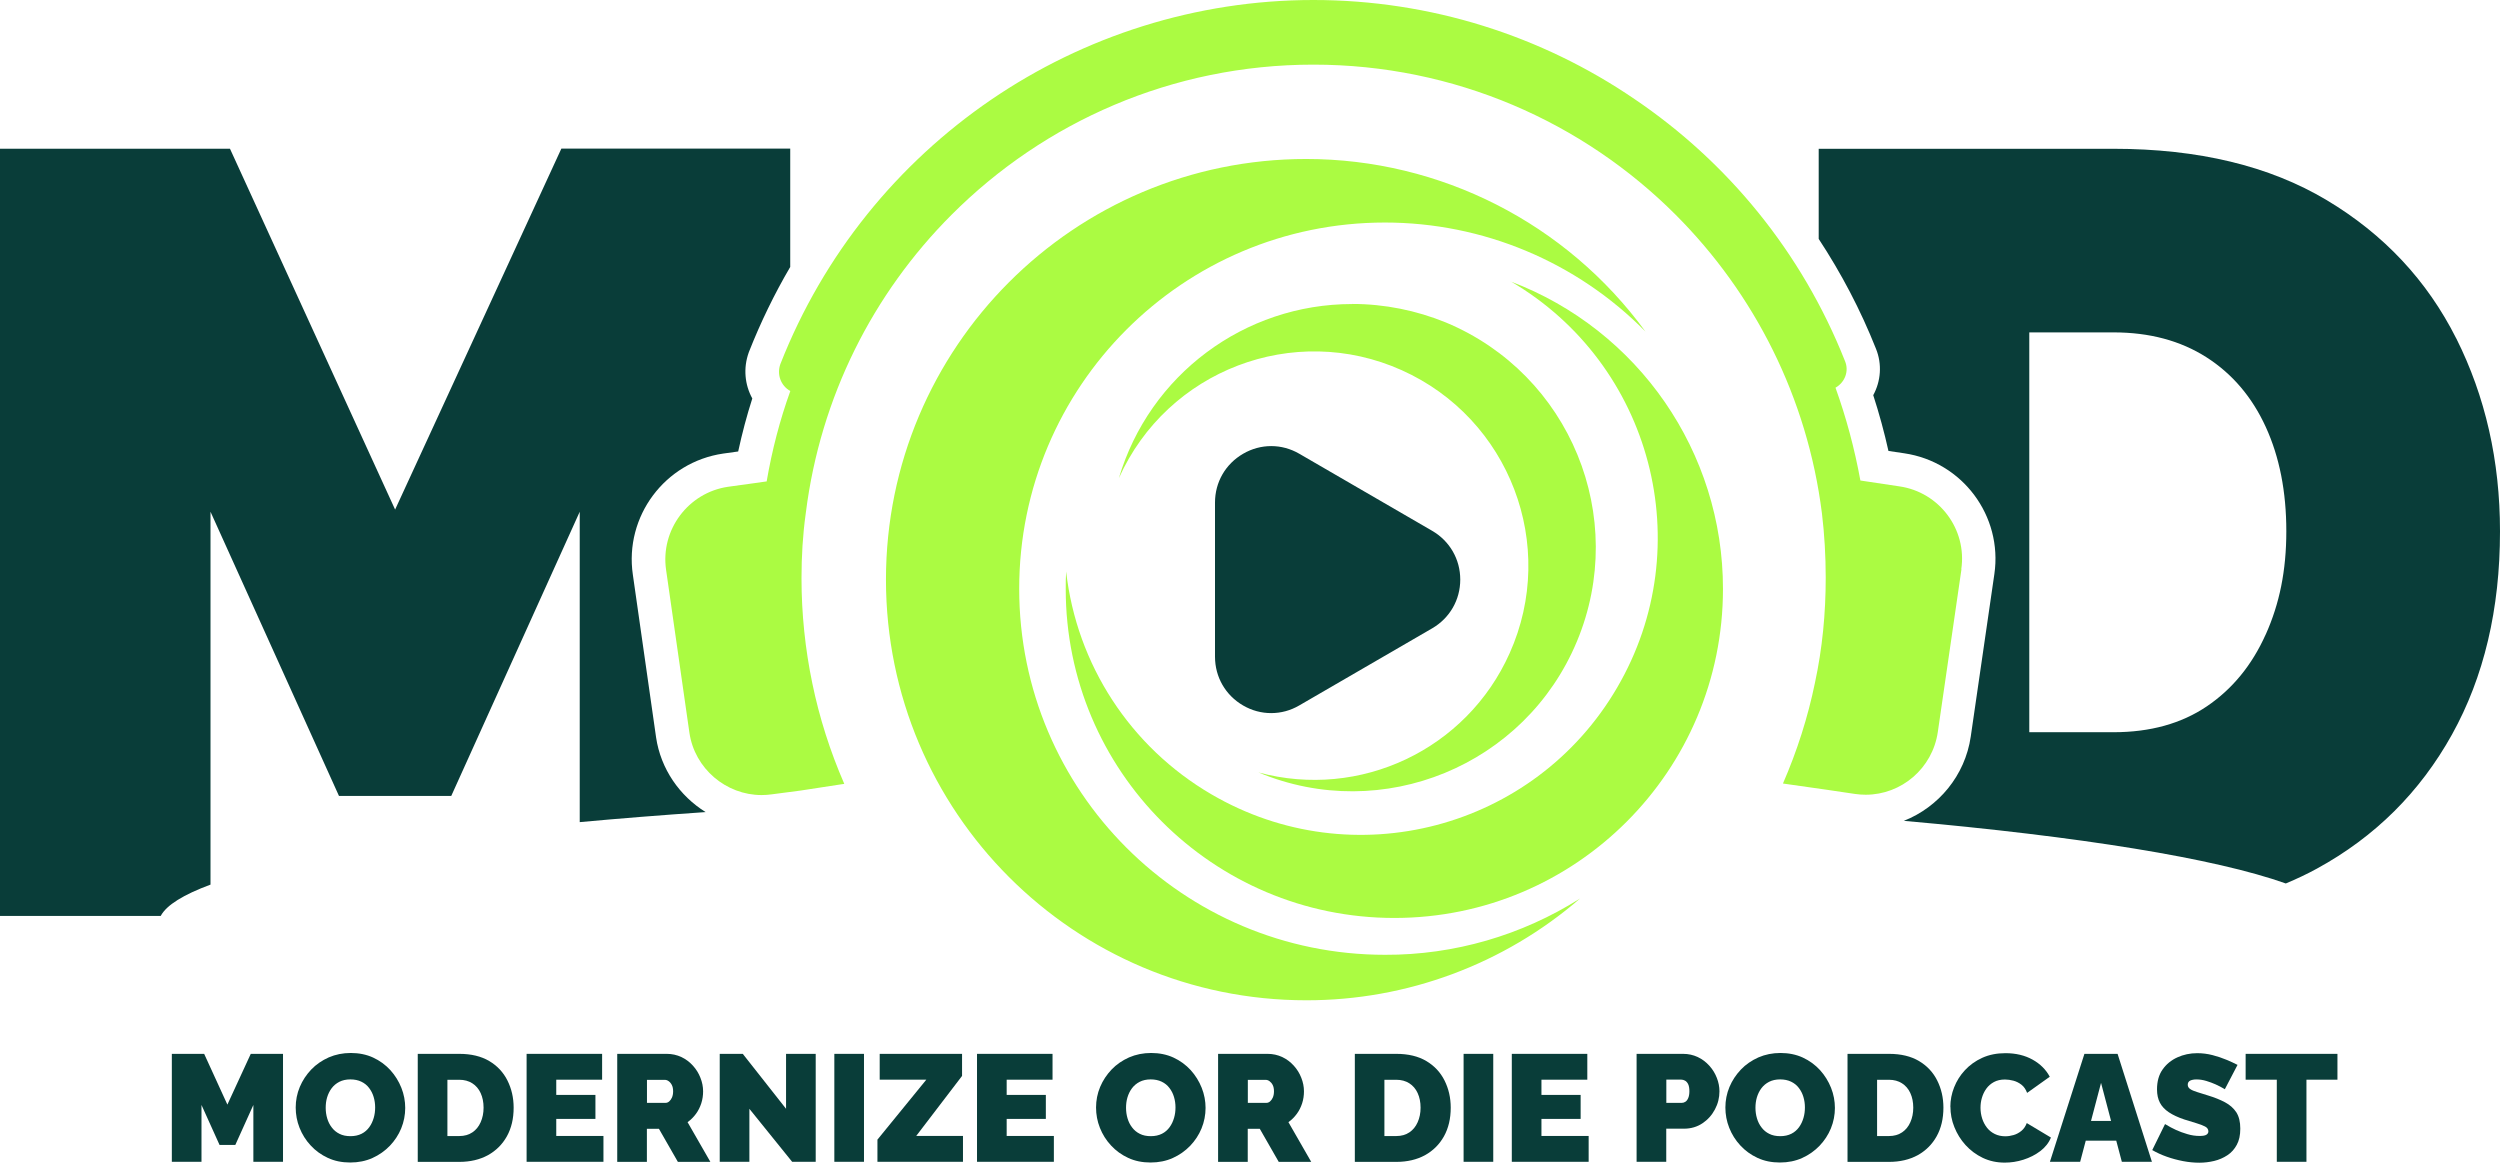
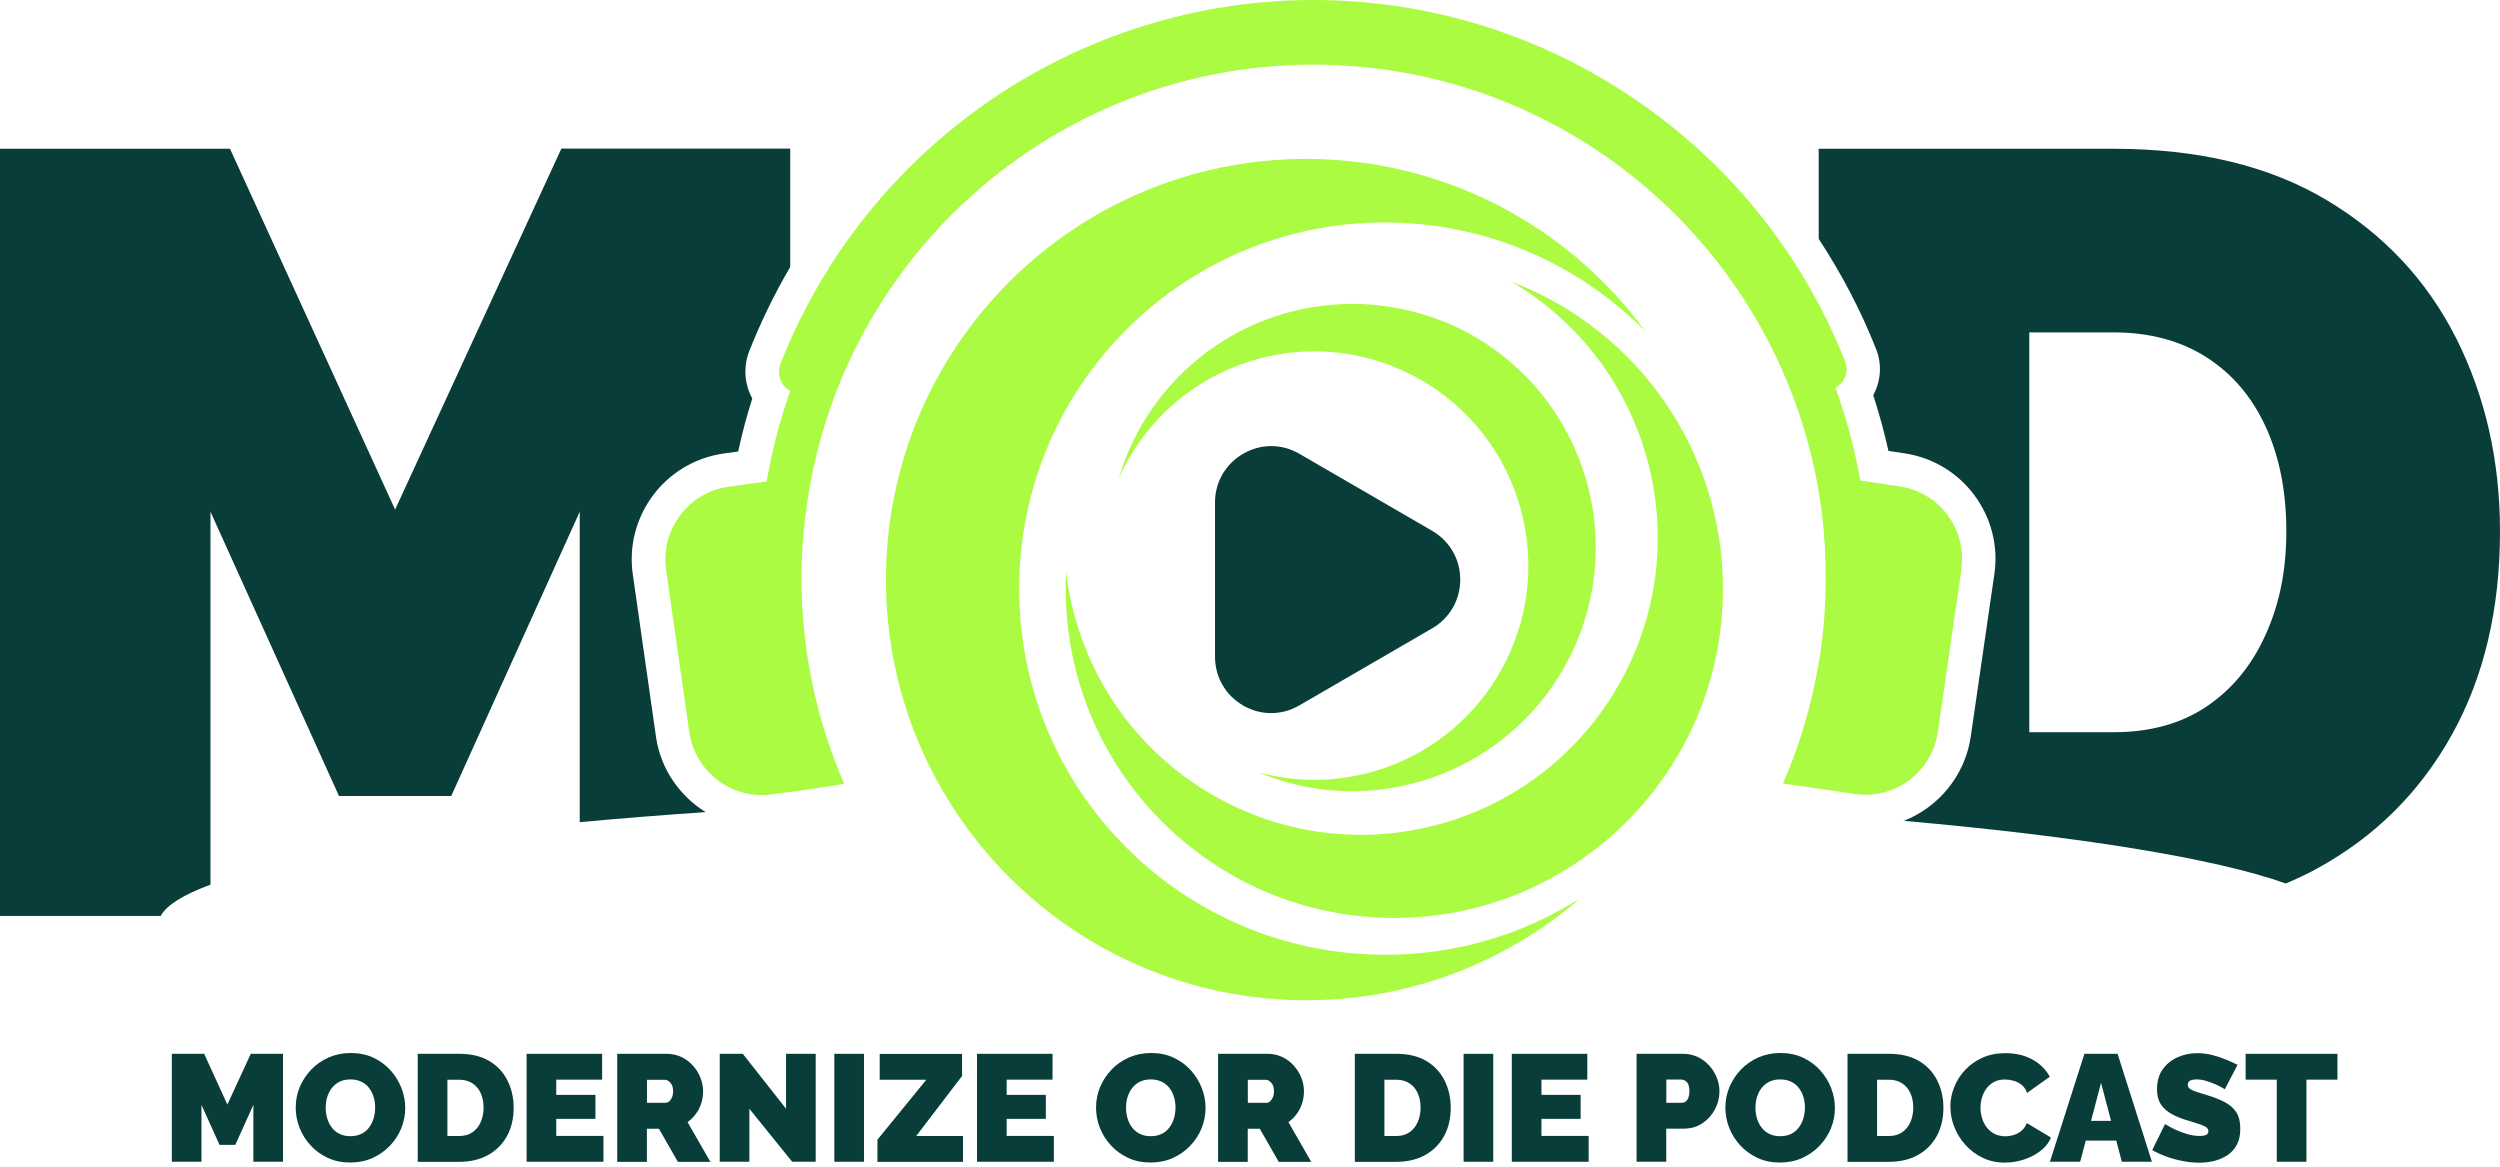
- <svg xmlns="http://www.w3.org/2000/svg" width="400" height="187" viewBox="0 0 400 187" fill="none">
-   <path d="M40.538 185.888V176.791L37.651 183.186H35.125L32.238 176.791V185.888H27.493V168.617H32.666L36.381 176.738L40.123 168.617H45.282V185.888H40.538Z" fill="#093D39" />
-   <path d="M56.028 186.001C54.718 186.001 53.528 185.761 52.459 185.266C51.39 184.771 50.468 184.102 49.706 183.272C48.931 182.443 48.343 181.493 47.928 180.45C47.514 179.406 47.313 178.323 47.313 177.199C47.313 176.075 47.527 174.951 47.968 173.908C48.409 172.864 49.024 171.941 49.799 171.125C50.575 170.309 51.524 169.667 52.593 169.186C53.675 168.717 54.852 168.477 56.135 168.477C57.418 168.477 58.634 168.717 59.703 169.212C60.772 169.707 61.681 170.376 62.456 171.219C63.218 172.062 63.806 173.012 64.221 174.055C64.635 175.099 64.835 176.182 64.835 177.279C64.835 178.376 64.622 179.5 64.194 180.543C63.766 181.587 63.151 182.51 62.376 183.326C61.588 184.142 60.666 184.797 59.596 185.279C58.527 185.761 57.337 186.001 56.041 186.001H56.028ZM52.112 177.252C52.112 177.841 52.192 178.403 52.352 178.938C52.513 179.486 52.753 179.968 53.087 180.396C53.408 180.824 53.822 181.172 54.317 181.413C54.812 181.667 55.4 181.787 56.081 181.787C56.763 181.787 57.351 181.654 57.859 181.4C58.367 181.145 58.768 180.784 59.088 180.343C59.409 179.901 59.636 179.406 59.797 178.858C59.957 178.309 60.024 177.761 60.024 177.186C60.024 176.61 59.944 176.048 59.783 175.513C59.623 174.978 59.382 174.497 59.048 174.068C58.727 173.64 58.313 173.306 57.805 173.065C57.297 172.824 56.723 172.704 56.054 172.704C55.386 172.704 54.785 172.838 54.29 173.092C53.796 173.346 53.381 173.694 53.061 174.122C52.74 174.55 52.499 175.045 52.339 175.58C52.178 176.115 52.112 176.677 52.112 177.252Z" fill="#093D39" />
-   <path d="M66.84 185.888V168.617H73.483C75.394 168.617 76.998 169.005 78.281 169.768C79.564 170.53 80.539 171.574 81.194 172.885C81.849 174.196 82.183 175.641 82.183 177.232C82.183 178.985 81.823 180.51 81.101 181.808C80.379 183.105 79.363 184.109 78.067 184.831C76.757 185.54 75.233 185.901 73.483 185.901H66.84V185.888ZM77.372 177.232C77.372 176.336 77.211 175.56 76.904 174.891C76.597 174.222 76.156 173.701 75.567 173.326C74.979 172.952 74.284 172.764 73.483 172.764H71.585V181.768H73.483C74.311 181.768 75.006 181.567 75.581 181.179C76.156 180.791 76.597 180.256 76.904 179.56C77.211 178.865 77.372 178.102 77.372 177.232Z" fill="#093D39" />
-   <path d="M96.552 181.754V185.888H84.256V168.617H96.338V172.751H89.001V175.186H95.269V179.025H89.001V181.754H96.565H96.552Z" fill="#093D39" />
-   <path d="M98.757 185.888V168.617H106.683C107.525 168.617 108.3 168.791 109.022 169.126C109.73 169.46 110.345 169.928 110.866 170.503C111.388 171.079 111.789 171.721 112.069 172.443C112.35 173.152 112.497 173.875 112.497 174.61C112.497 175.279 112.403 175.921 112.203 176.537C112.002 177.152 111.722 177.714 111.348 178.222C110.973 178.731 110.532 179.172 110.011 179.547L113.66 185.901H108.461L105.427 180.604H103.502V185.901H98.757V185.888ZM103.502 176.457H106.496C106.696 176.457 106.87 176.39 107.057 176.243C107.231 176.095 107.391 175.881 107.512 175.614C107.632 175.333 107.699 175.012 107.699 174.61C107.699 174.209 107.632 173.875 107.498 173.607C107.365 173.34 107.191 173.139 106.99 172.992C106.79 172.845 106.589 172.778 106.389 172.778H103.515V176.47L103.502 176.457Z" fill="#093D39" />
-   <path d="M119.901 177.393V185.888H115.156V168.617H118.845L125.768 177.406V168.617H130.513V185.888H126.744L119.888 177.393H119.901Z" fill="#093D39" />
-   <path d="M133.494 185.888V168.617H138.238V185.888H133.494Z" fill="#093D39" />
-   <path d="M140.377 182.356L148.209 172.751H140.751V168.617H153.929V172.149L146.592 181.754H154.077V185.888H140.39V182.356H140.377Z" fill="#093D39" />
-   <path d="M168.618 181.754V185.888H156.322V168.617H168.405V172.751H161.067V175.186H167.335V179.025H161.067V181.754H168.632H168.618Z" fill="#093D39" />
-   <path d="M184.082 186.001C182.773 186.001 181.583 185.761 180.514 185.266C179.445 184.771 178.522 184.102 177.761 183.272C176.985 182.443 176.397 181.493 175.983 180.45C175.569 179.406 175.368 178.323 175.368 177.199C175.368 176.075 175.582 174.951 176.023 173.908C176.464 172.864 177.079 171.941 177.854 171.125C178.629 170.309 179.578 169.667 180.647 169.186C181.73 168.717 182.906 168.477 184.189 168.477C185.472 168.477 186.689 168.717 187.758 169.212C188.827 169.707 189.736 170.376 190.511 171.219C191.273 172.062 191.861 173.012 192.275 174.055C192.69 175.099 192.89 176.182 192.89 177.279C192.89 178.376 192.676 179.5 192.249 180.543C191.821 181.587 191.206 182.51 190.431 183.326C189.642 184.142 188.72 184.797 187.651 185.279C186.582 185.761 185.392 186.001 184.096 186.001H184.082ZM180.166 177.252C180.166 177.841 180.247 178.403 180.407 178.938C180.567 179.486 180.808 179.968 181.142 180.396C181.463 180.824 181.877 181.172 182.372 181.413C182.866 181.667 183.454 181.787 184.136 181.787C184.818 181.787 185.406 181.654 185.913 181.4C186.421 181.145 186.822 180.784 187.143 180.343C187.464 179.901 187.691 179.406 187.851 178.858C188.012 178.309 188.079 177.761 188.079 177.186C188.079 176.61 187.998 176.048 187.838 175.513C187.678 174.978 187.437 174.497 187.103 174.068C186.782 173.64 186.368 173.306 185.86 173.065C185.352 172.824 184.777 172.704 184.109 172.704C183.441 172.704 182.839 172.838 182.345 173.092C181.85 173.346 181.436 173.694 181.115 174.122C180.795 174.55 180.554 175.045 180.394 175.58C180.233 176.115 180.166 176.677 180.166 177.252Z" fill="#093D39" />
-   <path d="M194.895 185.888V168.617H202.82C203.662 168.617 204.437 168.791 205.159 169.126C205.868 169.46 206.482 169.928 207.004 170.503C207.525 171.079 207.926 171.721 208.206 172.443C208.487 173.152 208.634 173.875 208.634 174.61C208.634 175.279 208.541 175.921 208.34 176.537C208.14 177.152 207.859 177.714 207.485 178.222C207.111 178.731 206.669 179.172 206.148 179.547L209.797 185.901H204.598L201.564 180.604H199.639V185.901H194.895V185.888ZM199.639 176.457H202.633C202.834 176.457 203.007 176.39 203.194 176.243C203.368 176.095 203.529 175.881 203.649 175.614C203.769 175.333 203.836 175.012 203.836 174.61C203.836 174.209 203.769 173.875 203.636 173.607C203.502 173.34 203.328 173.139 203.128 172.992C202.927 172.845 202.727 172.778 202.526 172.778H199.653V176.47L199.639 176.457Z" fill="#093D39" />
-   <path d="M216.773 185.888V168.617H223.416C225.327 168.617 226.931 169.005 228.214 169.768C229.497 170.53 230.473 171.574 231.128 172.885C231.783 174.196 232.117 175.641 232.117 177.232C232.117 178.985 231.756 180.51 231.034 181.808C230.313 183.105 229.297 184.109 228 184.831C226.691 185.54 225.167 185.901 223.416 185.901H216.773V185.888ZM227.292 177.232C227.292 176.336 227.132 175.56 226.824 174.891C226.517 174.222 226.076 173.701 225.488 173.326C224.9 172.952 224.205 172.764 223.403 172.764H221.505V181.768H223.403C224.231 181.768 224.926 181.567 225.501 181.179C226.076 180.791 226.517 180.256 226.824 179.56C227.132 178.865 227.292 178.102 227.292 177.232Z" fill="#093D39" />
-   <path d="M234.175 185.888V168.617H238.92V185.888H234.175Z" fill="#093D39" />
-   <path d="M254.184 181.754V185.888H241.888V168.617H253.97V172.751H246.632V175.186H252.901V179.025H246.632V181.754H254.197H254.184Z" fill="#093D39" />
-   <path d="M261.855 185.888V168.617H269.3C270.142 168.617 270.917 168.791 271.638 169.126C272.347 169.46 272.962 169.928 273.483 170.503C274.004 171.079 274.405 171.721 274.686 172.443C274.966 173.152 275.113 173.875 275.113 174.61C275.113 175.627 274.873 176.604 274.392 177.5C273.911 178.41 273.256 179.146 272.4 179.721C271.545 180.296 270.556 180.59 269.42 180.59H266.6V185.888H261.855ZM266.6 176.457H269.099C269.3 176.457 269.473 176.403 269.66 176.283C269.834 176.176 269.995 175.975 270.115 175.694C270.235 175.413 270.302 175.052 270.302 174.597C270.302 174.115 270.235 173.728 270.101 173.46C269.968 173.192 269.794 173.005 269.594 172.898C269.393 172.791 269.193 172.738 268.992 172.738H266.613V176.43L266.6 176.457Z" fill="#093D39" />
-   <path d="M284.777 186.001C283.467 186.001 282.277 185.761 281.208 185.266C280.139 184.771 279.217 184.102 278.455 183.272C277.68 182.443 277.092 181.493 276.677 180.45C276.263 179.406 276.062 178.323 276.062 177.199C276.062 176.075 276.276 174.951 276.717 173.908C277.158 172.864 277.773 171.941 278.548 171.125C279.324 170.309 280.273 169.667 281.342 169.186C282.424 168.717 283.601 168.477 284.884 168.477C286.167 168.477 287.383 168.717 288.452 169.212C289.521 169.707 290.43 170.376 291.206 171.219C291.967 172.062 292.555 173.012 292.97 174.055C293.384 175.099 293.585 176.182 293.585 177.279C293.585 178.376 293.371 179.5 292.943 180.543C292.515 181.587 291.901 182.51 291.125 183.326C290.337 184.142 289.415 184.797 288.345 185.279C287.276 185.761 286.087 186.001 284.79 186.001H284.777ZM280.874 177.252C280.874 177.841 280.954 178.403 281.115 178.938C281.275 179.486 281.516 179.968 281.85 180.396C282.17 180.824 282.585 181.172 283.079 181.413C283.574 181.667 284.162 181.787 284.844 181.787C285.525 181.787 286.113 181.654 286.621 181.4C287.129 181.145 287.53 180.784 287.851 180.343C288.172 179.901 288.399 179.406 288.559 178.858C288.72 178.309 288.786 177.761 288.786 177.186C288.786 176.61 288.706 176.048 288.546 175.513C288.385 174.978 288.145 174.497 287.811 174.068C287.49 173.64 287.076 173.306 286.568 173.065C286.06 172.824 285.485 172.704 284.817 172.704C284.149 172.704 283.547 172.838 283.053 173.092C282.558 173.346 282.144 173.694 281.823 174.122C281.502 174.55 281.262 175.045 281.101 175.58C280.941 176.115 280.874 176.677 280.874 177.252Z" fill="#093D39" />
-   <path d="M295.603 185.888V168.617H302.246C304.157 168.617 305.761 169.005 307.044 169.768C308.327 170.53 309.303 171.574 309.957 172.885C310.612 174.196 310.947 175.641 310.947 177.232C310.947 178.985 310.586 180.51 309.864 181.808C309.142 183.105 308.126 184.109 306.83 184.831C305.52 185.54 303.997 185.901 302.246 185.901H295.603V185.888ZM306.122 177.232C306.122 176.336 305.961 175.56 305.654 174.891C305.346 174.222 304.905 173.701 304.317 173.326C303.729 172.952 303.034 172.764 302.232 172.764H300.334V181.768H302.232C303.061 181.768 303.756 181.567 304.331 181.179C304.905 180.791 305.346 180.256 305.654 179.56C305.961 178.865 306.122 178.102 306.122 177.232Z" fill="#093D39" />
-   <path d="M312.056 177.083C312.056 176.026 312.256 174.996 312.657 173.979C313.058 172.963 313.633 172.04 314.395 171.224C315.156 170.407 316.079 169.739 317.175 169.244C318.271 168.749 319.5 168.508 320.877 168.508C322.534 168.508 323.978 168.856 325.207 169.538C326.437 170.22 327.359 171.143 327.961 172.28L324.338 174.862C324.125 174.3 323.831 173.859 323.43 173.551C323.029 173.244 322.601 173.03 322.147 172.909C321.679 172.789 321.238 172.722 320.797 172.722C320.115 172.722 319.527 172.856 319.032 173.123C318.538 173.391 318.137 173.739 317.816 174.18C317.495 174.621 317.268 175.103 317.108 175.638C316.947 176.173 316.881 176.708 316.881 177.244C316.881 177.846 316.974 178.421 317.148 178.969C317.322 179.518 317.589 180.013 317.923 180.441C318.257 180.869 318.685 181.203 319.179 181.444C319.674 181.685 320.235 181.805 320.85 181.805C321.291 181.805 321.732 181.738 322.187 181.605C322.641 181.471 323.055 181.243 323.43 180.936C323.804 180.628 324.085 180.213 324.285 179.692L328.148 182.006C327.813 182.849 327.239 183.571 326.45 184.173C325.662 184.775 324.753 185.23 323.75 185.551C322.748 185.872 321.746 186.019 320.757 186.019C319.473 186.019 318.311 185.765 317.241 185.257C316.186 184.748 315.263 184.066 314.488 183.21C313.713 182.354 313.125 181.404 312.697 180.334C312.27 179.277 312.069 178.193 312.069 177.083H312.056Z" fill="#093D39" />
-   <path d="M333.521 168.617H338.813L344.306 185.888H339.495L338.599 182.503H333.721L332.826 185.888H327.987L333.507 168.617H333.521ZM337.771 179.346L336.167 173.259L334.563 179.346H337.771Z" fill="#093D39" />
-   <path d="M356.001 174.287C355.453 173.966 354.945 173.698 354.491 173.498C354.036 173.297 353.542 173.11 353.007 172.949C352.473 172.789 351.951 172.708 351.43 172.708C351.029 172.708 350.695 172.775 350.428 172.896C350.174 173.03 350.04 173.244 350.04 173.551C350.04 173.846 350.174 174.073 350.428 174.247C350.682 174.421 351.056 174.581 351.537 174.729C352.018 174.876 352.58 175.05 353.248 175.264C354.317 175.585 355.239 175.959 356.015 176.374C356.79 176.789 357.391 177.324 357.819 177.979C358.233 178.635 358.447 179.491 358.447 180.575C358.447 181.658 358.26 182.474 357.886 183.17C357.511 183.866 357.017 184.427 356.375 184.842C355.747 185.257 355.039 185.565 354.264 185.752C353.488 185.939 352.687 186.033 351.885 186.033C351.083 186.033 350.201 185.952 349.292 185.779C348.396 185.605 347.527 185.377 346.672 185.07C345.83 184.775 345.055 184.414 344.36 184.013L346.405 179.852C347.046 180.24 347.648 180.561 348.182 180.802C348.717 181.043 349.318 181.27 349.973 181.458C350.628 181.658 351.283 181.752 351.951 181.752C352.473 181.752 352.834 181.685 353.034 181.551C353.235 181.417 353.341 181.243 353.341 181.029C353.341 180.695 353.168 180.427 352.807 180.24C352.446 180.053 351.978 179.879 351.403 179.705C350.829 179.531 350.187 179.344 349.492 179.116C348.49 178.782 347.661 178.394 347.02 177.966C346.378 177.538 345.897 177.029 345.589 176.441C345.282 175.852 345.122 175.143 345.122 174.3C345.122 173.03 345.416 171.959 346.017 171.116C346.619 170.26 347.407 169.618 348.383 169.177C349.359 168.735 350.414 168.508 351.55 168.508C352.392 168.508 353.208 168.615 353.996 168.816C354.785 169.016 355.52 169.27 356.202 169.551C356.897 169.846 357.498 170.113 358.006 170.381L355.961 174.3L356.001 174.287Z" fill="#093D39" />
-   <path d="M373.991 172.751H369.032V185.888H364.288V172.751H359.302V168.617H373.991V172.751Z" fill="#093D39" />
-   <path d="M221.612 152.768C189.281 152.768 163.072 126.56 163.072 94.2C163.072 61.839 189.255 35.605 221.586 35.605C237.25 35.605 252.259 41.879 263.272 53.049C250.629 35.712 230.46 25.438 208.995 25.438C171.853 25.438 141.754 55.564 141.754 92.741C141.754 129.918 171.853 160.045 208.995 160.045C225.074 160.072 240.658 154.279 252.82 143.751C243.491 149.651 232.665 152.808 221.612 152.768Z" fill="#ABFB42" />
-   <path d="M241.7 45.016C264.341 58.246 271.986 87.356 258.741 110.018C245.522 132.68 216.439 140.333 193.798 127.075C180.86 119.517 172.266 106.326 170.582 91.437C170.516 92.36 170.516 93.323 170.516 94.246C170.516 123.316 194.052 146.874 223.095 146.874C252.138 146.874 275.675 123.316 275.675 94.246C275.701 72.373 262.176 52.775 241.686 45.029" fill="#ABFB42" />
-   <path d="M216.346 48.646C199.118 48.646 183.922 59.964 179.017 76.512C186.755 59.228 207.017 51.482 224.272 59.228C241.54 66.974 249.279 87.255 241.54 104.525C234.657 119.923 217.616 127.99 201.35 123.589C221.198 131.883 244.026 122.505 252.313 102.612C260.599 82.746 251.23 59.897 231.356 51.603C226.611 49.663 221.519 48.633 216.36 48.633" fill="#ABFB42" />
-   <path d="M313.807 91.063C314.742 84.668 310.278 78.742 303.903 77.819L297.661 76.882C296.726 71.759 295.403 66.836 293.679 62.033C295.202 61.163 295.87 59.371 295.202 57.779C288.292 40.334 276.397 25.899 261.508 15.839C246.686 5.726 228.87 0 210.131 0C191.393 0 173.443 5.793 158.554 15.973C143.665 26.154 131.77 40.669 124.86 58.247C124.259 59.906 124.927 61.712 126.45 62.568C124.793 67.157 123.523 72.026 122.668 77.016H122.735L116.48 77.886C110.105 78.822 105.641 84.802 106.576 91.197L110.305 117.23C111.147 122.996 116.186 127.21 121.853 127.21C122.401 127.21 122.962 127.17 123.523 127.089L128.108 126.487L135.085 125.417C132.826 120.226 131.102 114.835 129.966 109.31C128.83 103.852 128.241 98.193 128.241 92.534C128.241 89.003 128.442 85.605 128.91 82.22L128.936 82.019C131.262 63.518 139.682 46.943 152.246 34.368C167.068 19.518 187.544 10.341 210.145 10.341C232.746 10.341 253.288 19.532 268.11 34.368C280.674 46.943 289.188 63.585 291.513 82.167C291.914 85.498 292.115 88.963 292.115 92.414C292.115 98.14 291.58 103.732 290.391 109.257C289.255 114.782 287.53 120.173 285.272 125.364L292.315 126.367L296.833 127.036C297.394 127.116 297.969 127.156 298.517 127.156C304.224 127.156 309.209 122.942 310.051 117.109L313.834 91.076L313.807 91.063Z" fill="#ABFB42" />
-   <path d="M229.15 84.933L207.886 72.599C205.079 70.967 201.711 70.967 198.904 72.599C196.084 74.231 194.4 77.147 194.4 80.412V105.067C194.4 108.331 196.084 111.248 198.904 112.88C200.307 113.696 201.844 114.097 203.381 114.097C204.932 114.097 206.469 113.696 207.886 112.866L229.15 100.532C231.957 98.9 233.641 95.984 233.641 92.733C233.641 89.482 231.957 86.566 229.15 84.933Z" fill="#093D39" />
-   <path d="M392.997 54.146C388.332 44.875 381.422 37.49 372.267 32.019C363.111 26.547 351.738 23.805 338.145 23.805H290.992V38.226C294.6 43.711 297.688 49.584 300.147 55.778C301.163 58.266 300.936 60.995 299.719 63.229C300.668 66.159 301.484 69.142 302.152 72.152L304.678 72.527C313.98 73.891 320.449 82.547 319.099 91.844L315.317 117.877C314.408 124.085 310.171 129.142 304.611 131.336C332.785 133.837 354.371 137.315 365.731 141.356C367.442 140.633 369.113 139.857 370.716 138.974C379.992 133.904 387.183 126.76 392.315 117.53C397.434 108.312 400 97.476 400 85.022C400 73.731 397.661 63.443 393.01 54.159L392.997 54.146ZM362.51 101.516C360.318 106.413 357.177 110.252 353.101 113.008C349.011 115.777 344.026 117.155 338.158 117.155H324.686V53.182H338.158C343.919 53.182 348.864 54.507 353.021 57.156C357.164 59.804 360.331 63.523 362.523 68.313C364.715 73.102 365.811 78.654 365.811 84.995C365.811 91.336 364.715 96.607 362.523 101.503L362.51 101.516Z" fill="#093D39" />
-   <path d="M33.681 141.533V81.881L54.237 127.352H72.2L92.756 81.881V131.54C99.131 130.951 105.867 130.416 112.898 129.934C108.754 127.352 105.72 123.058 104.972 117.974L101.256 91.955C99.893 82.63 106.362 73.935 115.718 72.57L118.11 72.236C118.738 69.333 119.487 66.497 120.369 63.754C119.166 61.574 118.899 58.911 119.794 56.41C119.808 56.356 119.834 56.316 119.848 56.263C121.705 51.554 123.911 47.019 126.437 42.711V23.781H89.816L63.218 81.533L36.795 23.795H0V146.55H25.715C26.637 144.81 29.364 143.138 33.694 141.533H33.681Z" fill="#093D39" />
+ <svg xmlns="http://www.w3.org/2000/svg" width="600" height="280" viewBox="0 0 600 280" fill="none">
+   <path d="M60.806 278.821V265.175L56.476 274.767H52.687L48.356 265.175V278.821H41.239V252.914H48.998L54.571 265.095L60.185 252.914H67.923V278.821H60.806Z" fill="#093D39" />
+   <path d="M84.042 279.007C82.077 279.007 80.293 278.646 78.689 277.903C77.085 277.161 75.702 276.157 74.559 274.913C73.397 273.669 72.514 272.244 71.893 270.679C71.271 269.114 70.971 267.488 70.971 265.803C70.971 264.117 71.291 262.431 71.953 260.866C72.615 259.301 73.537 257.916 74.7 256.692C75.862 255.468 77.286 254.505 78.89 253.782C80.514 253.08 82.278 252.719 84.203 252.719C86.127 252.719 87.951 253.08 89.555 253.822C91.159 254.565 92.522 255.568 93.685 256.833C94.828 258.097 95.71 259.522 96.332 261.087C96.953 262.652 97.254 264.278 97.254 265.923C97.254 267.569 96.933 269.254 96.291 270.819C95.65 272.385 94.728 273.769 93.565 274.993C92.382 276.218 90.999 277.201 89.395 277.923C87.791 278.646 86.007 279.007 84.062 279.007H84.042ZM78.168 265.883C78.168 266.766 78.288 267.609 78.529 268.411C78.769 269.234 79.13 269.957 79.632 270.599C80.113 271.241 80.734 271.763 81.476 272.124C82.218 272.505 83.1 272.686 84.122 272.686C85.145 272.686 86.027 272.485 86.789 272.104C87.55 271.722 88.152 271.181 88.633 270.518C89.114 269.856 89.455 269.114 89.696 268.291C89.936 267.468 90.037 266.645 90.037 265.783C90.037 264.92 89.916 264.077 89.676 263.274C89.435 262.471 89.074 261.749 88.573 261.107C88.092 260.465 87.47 259.963 86.709 259.602C85.947 259.241 85.085 259.06 84.082 259.06C83.08 259.06 82.178 259.261 81.436 259.642C80.694 260.023 80.073 260.545 79.591 261.187C79.11 261.829 78.749 262.572 78.509 263.374C78.268 264.177 78.168 265.02 78.168 265.883Z" fill="#093D39" />
+   <path d="M100.26 278.821V252.914H110.224C113.091 252.914 115.497 253.496 117.421 254.64C119.346 255.784 120.81 257.349 121.792 259.316C122.774 261.282 123.275 263.449 123.275 265.837C123.275 268.466 122.734 270.754 121.652 272.7C120.569 274.647 119.045 276.152 117.101 277.236C115.136 278.299 112.85 278.841 110.224 278.841H100.26V278.821ZM116.058 265.837C116.058 264.493 115.818 263.329 115.356 262.326C114.895 261.322 114.234 260.54 113.352 259.978C112.47 259.416 111.427 259.135 110.224 259.135H107.377V272.64H110.224C111.467 272.64 112.51 272.339 113.372 271.757C114.234 271.175 114.895 270.373 115.356 269.329C115.818 268.286 116.058 267.142 116.058 265.837Z" fill="#093D39" />
+   <path d="M144.828 272.62V278.821H126.384V252.914H144.507V259.115H133.501V262.767H142.903V268.526H133.501V272.62H144.848H144.828Z" fill="#093D39" />
+   <path d="M148.136 278.821V252.914H160.024C161.287 252.914 162.45 253.175 163.533 253.677C164.595 254.178 165.517 254.881 166.299 255.744C167.081 256.606 167.683 257.57 168.104 258.653C168.525 259.717 168.745 260.801 168.745 261.904C168.745 262.908 168.605 263.871 168.304 264.794C168.003 265.717 167.582 266.56 167.021 267.322C166.46 268.085 165.798 268.747 165.016 269.309L170.489 278.841H162.691L158.14 270.894H155.253V278.841H148.136V278.821ZM155.253 264.673H159.744C160.044 264.673 160.305 264.573 160.586 264.352C160.846 264.132 161.087 263.811 161.267 263.409C161.448 262.988 161.548 262.506 161.548 261.904C161.548 261.302 161.448 260.801 161.247 260.399C161.047 259.998 160.786 259.697 160.485 259.476C160.185 259.255 159.884 259.155 159.583 259.155H155.273V264.694L155.253 264.673Z" fill="#093D39" />
+   <path d="M179.851 266.078V278.821H172.734V252.914H178.268L188.653 266.098V252.914H195.77V278.821H190.116L179.831 266.078H179.851Z" fill="#093D39" />
+   <path d="M200.241 278.821V252.914H207.358V278.821H200.241Z" fill="#093D39" />
+   <path d="M210.565 273.547L222.314 259.138H211.127V252.938H230.894V258.235L219.888 272.644H231.115V278.844H210.585V273.547H210.565Z" fill="#093D39" />
+   <path d="M252.928 272.62V278.821H234.483V252.914H252.607V259.115H241.6V262.767H251.003V268.526H241.6V272.62H252.948H252.928Z" fill="#093D39" />
+   <path d="M276.123 279.007C274.158 279.007 272.374 278.646 270.77 277.903C269.166 277.161 267.783 276.157 266.64 274.913C265.478 273.669 264.595 272.244 263.974 270.679C263.352 269.114 263.052 267.488 263.052 265.803C263.052 264.117 263.373 262.431 264.034 260.866C264.696 259.301 265.618 257.916 266.781 256.692C267.943 255.468 269.367 254.505 270.971 253.782C272.595 253.08 274.359 252.719 276.283 252.719C278.208 252.719 280.032 253.08 281.636 253.822C283.24 254.565 284.603 255.568 285.766 256.833C286.909 258.097 287.791 259.522 288.413 261.087C289.034 262.652 289.335 264.278 289.335 265.923C289.335 267.569 289.014 269.254 288.372 270.819C287.731 272.385 286.809 273.769 285.646 274.993C284.463 276.218 283.08 277.201 281.476 277.923C279.872 278.646 278.088 279.007 276.143 279.007H276.123ZM270.249 265.883C270.249 266.766 270.369 267.609 270.61 268.411C270.85 269.234 271.211 269.957 271.713 270.599C272.194 271.241 272.815 271.763 273.557 272.124C274.299 272.505 275.181 272.686 276.203 272.686C277.226 272.686 278.108 272.485 278.87 272.104C279.632 271.722 280.233 271.181 280.714 270.518C281.195 269.856 281.536 269.114 281.777 268.291C282.017 267.468 282.117 266.645 282.117 265.783C282.117 264.92 281.997 264.077 281.757 263.274C281.516 262.471 281.155 261.749 280.654 261.107C280.173 260.465 279.551 259.963 278.79 259.602C278.028 259.241 277.166 259.06 276.163 259.06C275.161 259.06 274.259 259.261 273.517 259.642C272.775 260.023 272.154 260.545 271.672 261.187C271.191 261.829 270.83 262.572 270.59 263.374C270.349 264.177 270.249 265.02 270.249 265.883Z" fill="#093D39" />
+   <path d="M292.342 278.821V252.914H304.23C305.493 252.914 306.656 253.175 307.739 253.677C308.801 254.178 309.724 254.881 310.505 255.744C311.287 256.606 311.889 257.57 312.31 258.653C312.731 259.717 312.951 260.801 312.951 261.904C312.951 262.908 312.811 263.871 312.51 264.794C312.209 265.717 311.788 266.56 311.227 267.322C310.666 268.085 310.004 268.747 309.222 269.309L314.695 278.841H306.897L302.346 270.894H299.459V278.841H292.342V278.821ZM299.459 264.673H303.95C304.25 264.673 304.511 264.573 304.792 264.352C305.052 264.132 305.293 263.811 305.473 263.409C305.654 262.988 305.754 262.506 305.754 261.904C305.754 261.302 305.654 260.801 305.453 260.399C305.253 259.998 304.992 259.697 304.691 259.476C304.391 259.255 304.09 259.155 303.789 259.155H299.479V264.694L299.459 264.673Z" fill="#093D39" />
+   <path d="M325.161 278.821V252.914H335.125C337.991 252.914 340.397 253.496 342.322 254.64C344.246 255.784 345.71 257.349 346.692 259.316C347.675 261.282 348.176 263.449 348.176 265.837C348.176 268.466 347.635 270.754 346.552 272.7C345.469 274.647 343.946 276.152 342.001 277.236C340.036 278.299 337.751 278.841 335.125 278.841H325.161V278.821ZM340.938 265.837C340.938 264.493 340.698 263.329 340.237 262.326C339.776 261.322 339.114 260.54 338.232 259.978C337.35 259.416 336.307 259.135 335.104 259.135H332.258V272.64H335.104C336.347 272.64 337.39 272.339 338.252 271.757C339.114 271.175 339.776 270.373 340.237 269.329C340.698 268.286 340.938 267.142 340.938 265.837Z" fill="#093D39" />
+   <path d="M351.263 278.821V252.914H358.38V278.821H351.263Z" fill="#093D39" />
+   <path d="M381.275 272.62V278.821H362.831V252.914H380.955V259.115H369.948V262.767H379.351V268.526H369.948V272.62H381.295H381.275Z" fill="#093D39" />
+   <path d="M392.783 278.821V252.914H403.95C405.213 252.914 406.375 253.175 407.458 253.677C408.52 254.178 409.443 254.881 410.225 255.744C411.006 256.606 411.608 257.57 412.029 258.653C412.45 259.717 412.67 260.801 412.67 261.904C412.67 263.429 412.31 264.894 411.588 266.239C410.866 267.603 409.884 268.707 408.601 269.57C407.318 270.433 405.834 270.874 404.13 270.874H399.9V278.821H392.783ZM399.9 264.673H403.649C403.95 264.673 404.21 264.593 404.491 264.413C404.751 264.252 404.992 263.951 405.172 263.53C405.353 263.108 405.453 262.566 405.453 261.884C405.453 261.162 405.353 260.58 405.152 260.178C404.952 259.777 404.691 259.496 404.391 259.336C404.09 259.175 403.789 259.095 403.488 259.095H399.92V264.633L399.9 264.673Z" fill="#093D39" />
+   <path d="M427.166 279.007C425.201 279.007 423.417 278.646 421.813 277.903C420.209 277.161 418.826 276.157 417.683 274.913C416.52 273.669 415.638 272.244 415.016 270.679C414.395 269.114 414.094 267.488 414.094 265.803C414.094 264.117 414.415 262.431 415.077 260.866C415.738 259.301 416.66 257.916 417.823 256.692C418.986 255.468 420.409 254.505 422.013 253.782C423.637 253.08 425.401 252.719 427.326 252.719C429.251 252.719 431.075 253.08 432.679 253.822C434.283 254.565 435.646 255.568 436.809 256.833C437.951 258.097 438.834 259.522 439.455 261.087C440.077 262.652 440.377 264.278 440.377 265.923C440.377 267.569 440.057 269.254 439.415 270.819C438.773 272.385 437.851 273.769 436.688 274.993C435.506 276.218 434.122 277.201 432.518 277.923C430.915 278.646 429.13 279.007 427.186 279.007H427.166ZM421.312 265.883C421.312 266.766 421.432 267.609 421.672 268.411C421.913 269.234 422.274 269.957 422.775 270.599C423.256 271.241 423.878 271.763 424.619 272.124C425.361 272.505 426.243 272.686 427.266 272.686C428.288 272.686 429.17 272.485 429.932 272.104C430.694 271.722 431.295 271.181 431.777 270.518C432.258 269.856 432.599 269.114 432.839 268.291C433.08 267.468 433.18 266.645 433.18 265.783C433.18 264.92 433.06 264.077 432.819 263.274C432.579 262.471 432.218 261.749 431.717 261.107C431.235 260.465 430.614 259.963 429.852 259.602C429.09 259.241 428.228 259.06 427.226 259.06C426.223 259.06 425.321 259.261 424.579 259.642C423.838 260.023 423.216 260.545 422.735 261.187C422.254 261.829 421.893 262.572 421.652 263.374C421.412 264.177 421.312 265.02 421.312 265.883Z" fill="#093D39" />
+   <path d="M443.405 278.821V252.914H453.369C456.236 252.914 458.641 253.496 460.566 254.64C462.491 255.784 463.954 257.349 464.936 259.316C465.919 261.282 466.42 263.449 466.42 265.837C466.42 268.466 465.879 270.754 464.796 272.7C463.714 274.647 462.19 276.152 460.245 277.236C458.28 278.299 455.995 278.841 453.369 278.841H443.405V278.821ZM459.183 265.837C459.183 264.493 458.942 263.329 458.481 262.326C458.02 261.322 457.358 260.54 456.476 259.978C455.594 259.416 454.552 259.135 453.349 259.135H450.502V272.64H453.349C454.592 272.64 455.634 272.339 456.496 271.757C457.358 271.175 458.02 270.373 458.481 269.329C458.942 268.286 459.183 267.142 459.183 265.837Z" fill="#093D39" />
+   <path d="M468.083 265.621C468.083 264.036 468.384 262.49 468.985 260.965C469.587 259.44 470.449 258.056 471.591 256.831C472.734 255.607 474.117 254.604 475.761 253.862C477.405 253.119 479.25 252.758 481.315 252.758C483.801 252.758 485.966 253.28 487.81 254.303C489.655 255.326 491.038 256.711 491.94 258.417L486.507 262.29C486.186 261.447 485.745 260.785 485.144 260.323C484.543 259.862 483.901 259.541 483.219 259.36C482.518 259.179 481.856 259.079 481.194 259.079C480.172 259.079 479.29 259.28 478.548 259.681C477.806 260.082 477.205 260.604 476.724 261.266C476.243 261.929 475.902 262.651 475.661 263.454C475.421 264.256 475.32 265.059 475.32 265.862C475.32 266.765 475.461 267.628 475.721 268.45C475.982 269.273 476.383 270.016 476.884 270.658C477.385 271.3 478.027 271.802 478.769 272.163C479.51 272.524 480.352 272.705 481.275 272.705C481.936 272.705 482.598 272.604 483.279 272.404C483.961 272.203 484.583 271.862 485.144 271.4C485.705 270.939 486.126 270.317 486.427 269.534L492.221 273.006C491.72 274.27 490.858 275.354 489.675 276.257C488.492 277.16 487.129 277.842 485.625 278.324C484.121 278.805 482.618 279.026 481.134 279.026C479.21 279.026 477.466 278.645 475.862 277.882C474.278 277.12 472.895 276.096 471.732 274.812C470.569 273.527 469.687 272.103 469.045 270.497C468.404 268.912 468.103 267.287 468.103 265.621H468.083Z" fill="#093D39" />
+   <path d="M500.281 252.914H508.22L516.46 278.821H509.242L507.899 273.744H500.582L499.238 278.821H491.981L500.261 252.914H500.281ZM506.656 269.008L504.25 259.877L501.845 269.008H506.656Z" fill="#093D39" />
+   <path d="M534.001 261.427C533.179 260.945 532.418 260.544 531.736 260.243C531.054 259.942 530.313 259.661 529.511 259.42C528.709 259.179 527.927 259.059 527.145 259.059C526.544 259.059 526.042 259.159 525.641 259.34C525.26 259.541 525.06 259.862 525.06 260.323C525.06 260.765 525.26 261.106 525.641 261.367C526.022 261.628 526.584 261.868 527.305 262.089C528.027 262.31 528.869 262.571 529.872 262.892C531.475 263.373 532.859 263.935 534.022 264.557C535.184 265.179 536.086 265.982 536.728 266.965C537.35 267.949 537.67 269.233 537.67 270.859C537.67 272.484 537.39 273.708 536.828 274.752C536.267 275.795 535.525 276.638 534.563 277.26C533.621 277.882 532.558 278.344 531.395 278.625C530.232 278.906 529.03 279.046 527.827 279.046C526.624 279.046 525.301 278.926 523.937 278.665C522.594 278.404 521.291 278.063 520.008 277.601C518.745 277.16 517.582 276.618 516.54 276.016L519.607 269.775C520.569 270.357 521.471 270.838 522.273 271.2C523.075 271.561 523.977 271.902 524.96 272.183C525.942 272.484 526.924 272.624 527.927 272.624C528.709 272.624 529.25 272.524 529.551 272.323C529.852 272.123 530.012 271.862 530.012 271.541C530.012 271.039 529.751 270.638 529.21 270.357C528.669 270.076 527.967 269.815 527.105 269.554C526.243 269.293 525.281 269.012 524.238 268.671C522.734 268.17 521.491 267.588 520.529 266.945C519.567 266.303 518.845 265.541 518.384 264.658C517.923 263.775 517.682 262.711 517.682 261.447C517.682 259.541 518.123 257.935 519.026 256.671C519.928 255.387 521.111 254.423 522.574 253.761C524.038 253.099 525.621 252.758 527.325 252.758C528.588 252.758 529.811 252.918 530.994 253.219C532.177 253.52 533.28 253.902 534.302 254.323C535.345 254.765 536.247 255.166 537.009 255.567L533.941 261.447L534.001 261.427Z" fill="#093D39" />
+   <path d="M560.986 259.115H553.548V278.821H546.431V259.115H538.953V252.914H560.986V259.115Z" fill="#093D39" />
+   <path d="M332.418 229.133C283.922 229.133 244.608 189.822 244.608 141.279C244.608 92.736 283.882 53.384 332.378 53.384C355.875 53.384 378.389 62.795 394.908 79.552C375.943 53.544 345.69 38.133 313.493 38.133C257.779 38.133 212.631 83.324 212.631 139.091C212.631 194.858 257.779 240.05 313.493 240.05C337.611 240.09 360.987 231.401 379.231 215.608C365.237 224.458 348.998 229.194 332.418 229.133Z" fill="#ABFB42" />
+   <path d="M362.55 67.508C396.512 87.354 407.979 131.021 388.111 165.015C368.284 199.009 324.659 210.487 290.698 190.601C271.291 179.263 258.4 159.476 255.874 137.141C255.774 138.526 255.774 139.971 255.774 141.355C255.774 184.962 291.079 220.3 334.643 220.3C378.208 220.3 413.512 184.962 413.512 141.355C413.553 108.545 393.264 79.147 362.53 67.528" fill="#ABFB42" />
+   <path d="M324.519 72.95C298.677 72.95 275.882 89.927 268.524 114.75C280.132 88.823 310.525 77.204 336.407 88.823C362.309 100.442 373.917 130.864 362.309 156.771C351.985 179.868 326.423 191.969 302.025 185.367C331.796 197.809 366.038 183.741 378.468 153.901C390.898 124.101 376.844 89.826 347.033 77.385C339.916 74.475 332.277 72.93 324.539 72.93" fill="#ABFB42" />
+   <path d="M470.71 136.598C472.113 127.006 465.417 118.116 455.854 116.731L446.491 115.327C445.088 107.641 443.103 100.256 440.517 93.052C442.803 91.748 443.805 89.059 442.803 86.671C432.438 60.503 414.595 38.85 392.261 23.76C370.028 8.589 343.304 0 315.196 0C287.089 0 260.164 8.689 237.831 23.96C215.497 39.232 197.654 61.005 187.289 87.373C186.387 89.861 187.39 92.57 189.675 93.855C187.189 100.738 185.285 108.042 184.002 115.527H184.102L174.719 116.832C165.156 118.237 158.46 127.207 159.864 136.799L165.457 175.85C166.72 184.499 174.278 190.82 182.779 190.82C183.601 190.82 184.443 190.76 185.285 190.639L192.161 189.736L202.626 188.131C199.238 180.345 196.652 172.258 194.948 163.97C193.244 155.782 192.362 147.294 192.362 138.806C192.362 133.508 192.662 128.411 193.364 123.334L193.404 123.033C196.893 95.279 209.523 70.416 228.368 51.553C250.601 29.278 281.315 15.512 315.216 15.512C349.118 15.512 379.932 29.298 402.165 51.553C421.01 70.416 433.781 95.38 437.269 123.253C437.871 128.25 438.171 133.448 438.171 138.625C438.171 147.214 437.37 155.602 435.585 163.89C433.881 172.177 431.295 180.265 427.907 188.051L438.472 189.556L445.248 190.559C446.09 190.679 446.953 190.74 447.775 190.74C456.335 190.74 463.813 184.419 465.076 175.669L470.75 136.618L470.71 136.598Z" fill="#ABFB42" />
+   <path d="M343.725 127.401L311.829 108.899C307.619 106.45 302.566 106.45 298.356 108.899C294.126 111.347 291.6 115.722 291.6 120.618V157.602C291.6 162.498 294.126 166.873 298.356 169.321C300.461 170.545 302.767 171.147 305.072 171.147C307.398 171.147 309.704 170.545 311.829 169.301L343.725 150.799C347.935 148.351 350.461 143.976 350.461 139.1C350.461 134.224 347.935 129.849 343.725 127.401Z" fill="#093D39" />
+   <path d="M589.495 81.216C582.498 67.309 572.133 56.232 558.4 48.024C544.667 39.817 527.606 35.703 507.218 35.703H436.488V57.336C441.901 65.563 446.532 74.373 450.221 83.664C451.744 87.397 451.404 91.49 449.579 94.841C451.003 99.236 452.226 103.711 453.228 108.226L457.017 108.788C470.971 110.835 480.674 123.819 478.649 137.765L472.975 176.816C471.612 186.128 465.257 193.713 456.917 197.004C499.178 200.757 531.556 205.974 548.597 212.035C551.163 210.951 553.669 209.787 556.075 208.463C569.988 200.857 580.774 190.141 588.473 176.295C596.151 162.468 600 146.214 600 127.531C600 110.594 596.492 95.162 589.515 81.236L589.495 81.216ZM543.765 152.274C540.477 159.619 535.766 165.378 529.651 169.512C523.517 173.666 516.039 175.733 507.238 175.733H487.029V79.771H507.238C515.878 79.771 523.296 81.758 529.531 85.731C535.746 89.704 540.497 95.283 543.785 102.467C547.073 109.651 548.717 117.979 548.717 127.491C548.717 137.003 547.073 144.909 543.785 152.254L543.765 152.274Z" fill="#093D39" />
+   <path d="M50.521 212.304V122.824L81.355 191.033H108.3L139.134 122.824V197.314C148.697 196.431 158.801 195.628 169.346 194.906C163.131 191.033 158.581 184.591 157.458 176.966L151.884 137.935C149.84 123.948 159.543 110.904 173.577 108.857L177.165 108.356C178.107 104.001 179.23 99.747 180.553 95.633C178.749 92.362 178.348 88.369 179.691 84.616C179.711 84.536 179.751 84.476 179.771 84.395C182.558 77.332 185.866 70.529 189.655 64.067V35.672H134.723L94.828 122.302L55.192 35.692H0V219.83H38.573C39.956 217.221 44.046 214.712 50.541 212.304H50.521Z" fill="#093D39" />
</svg>
